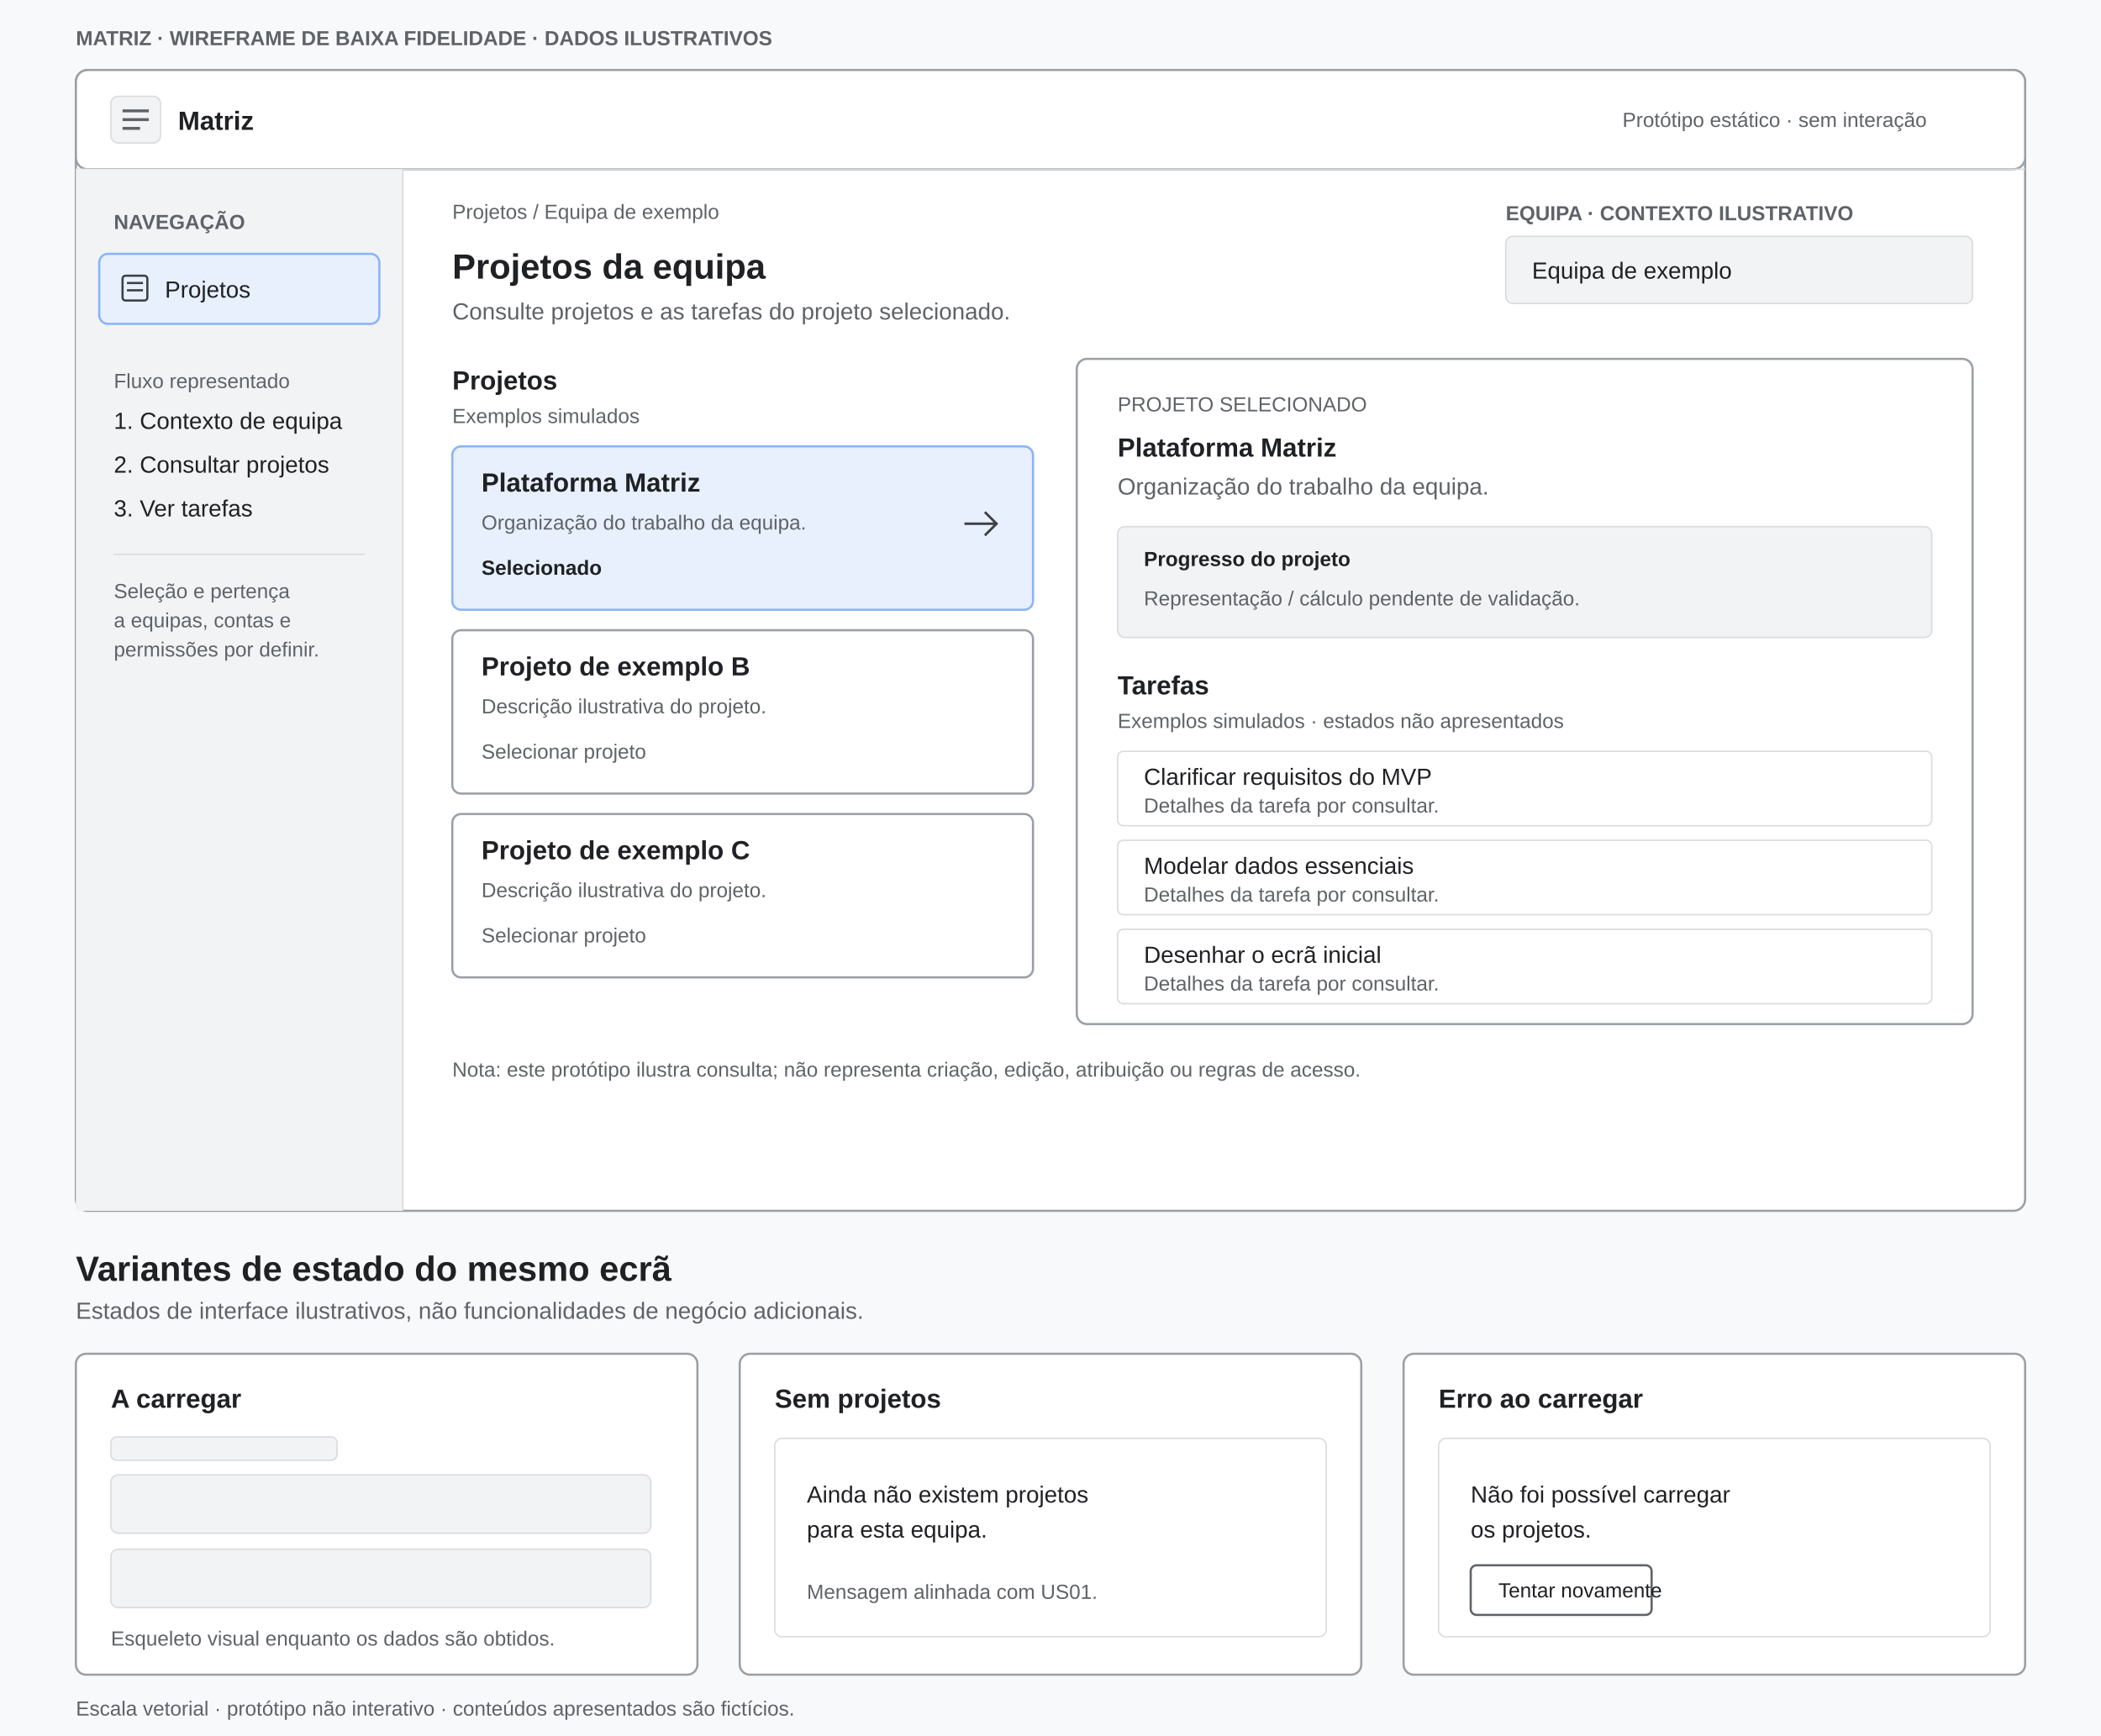
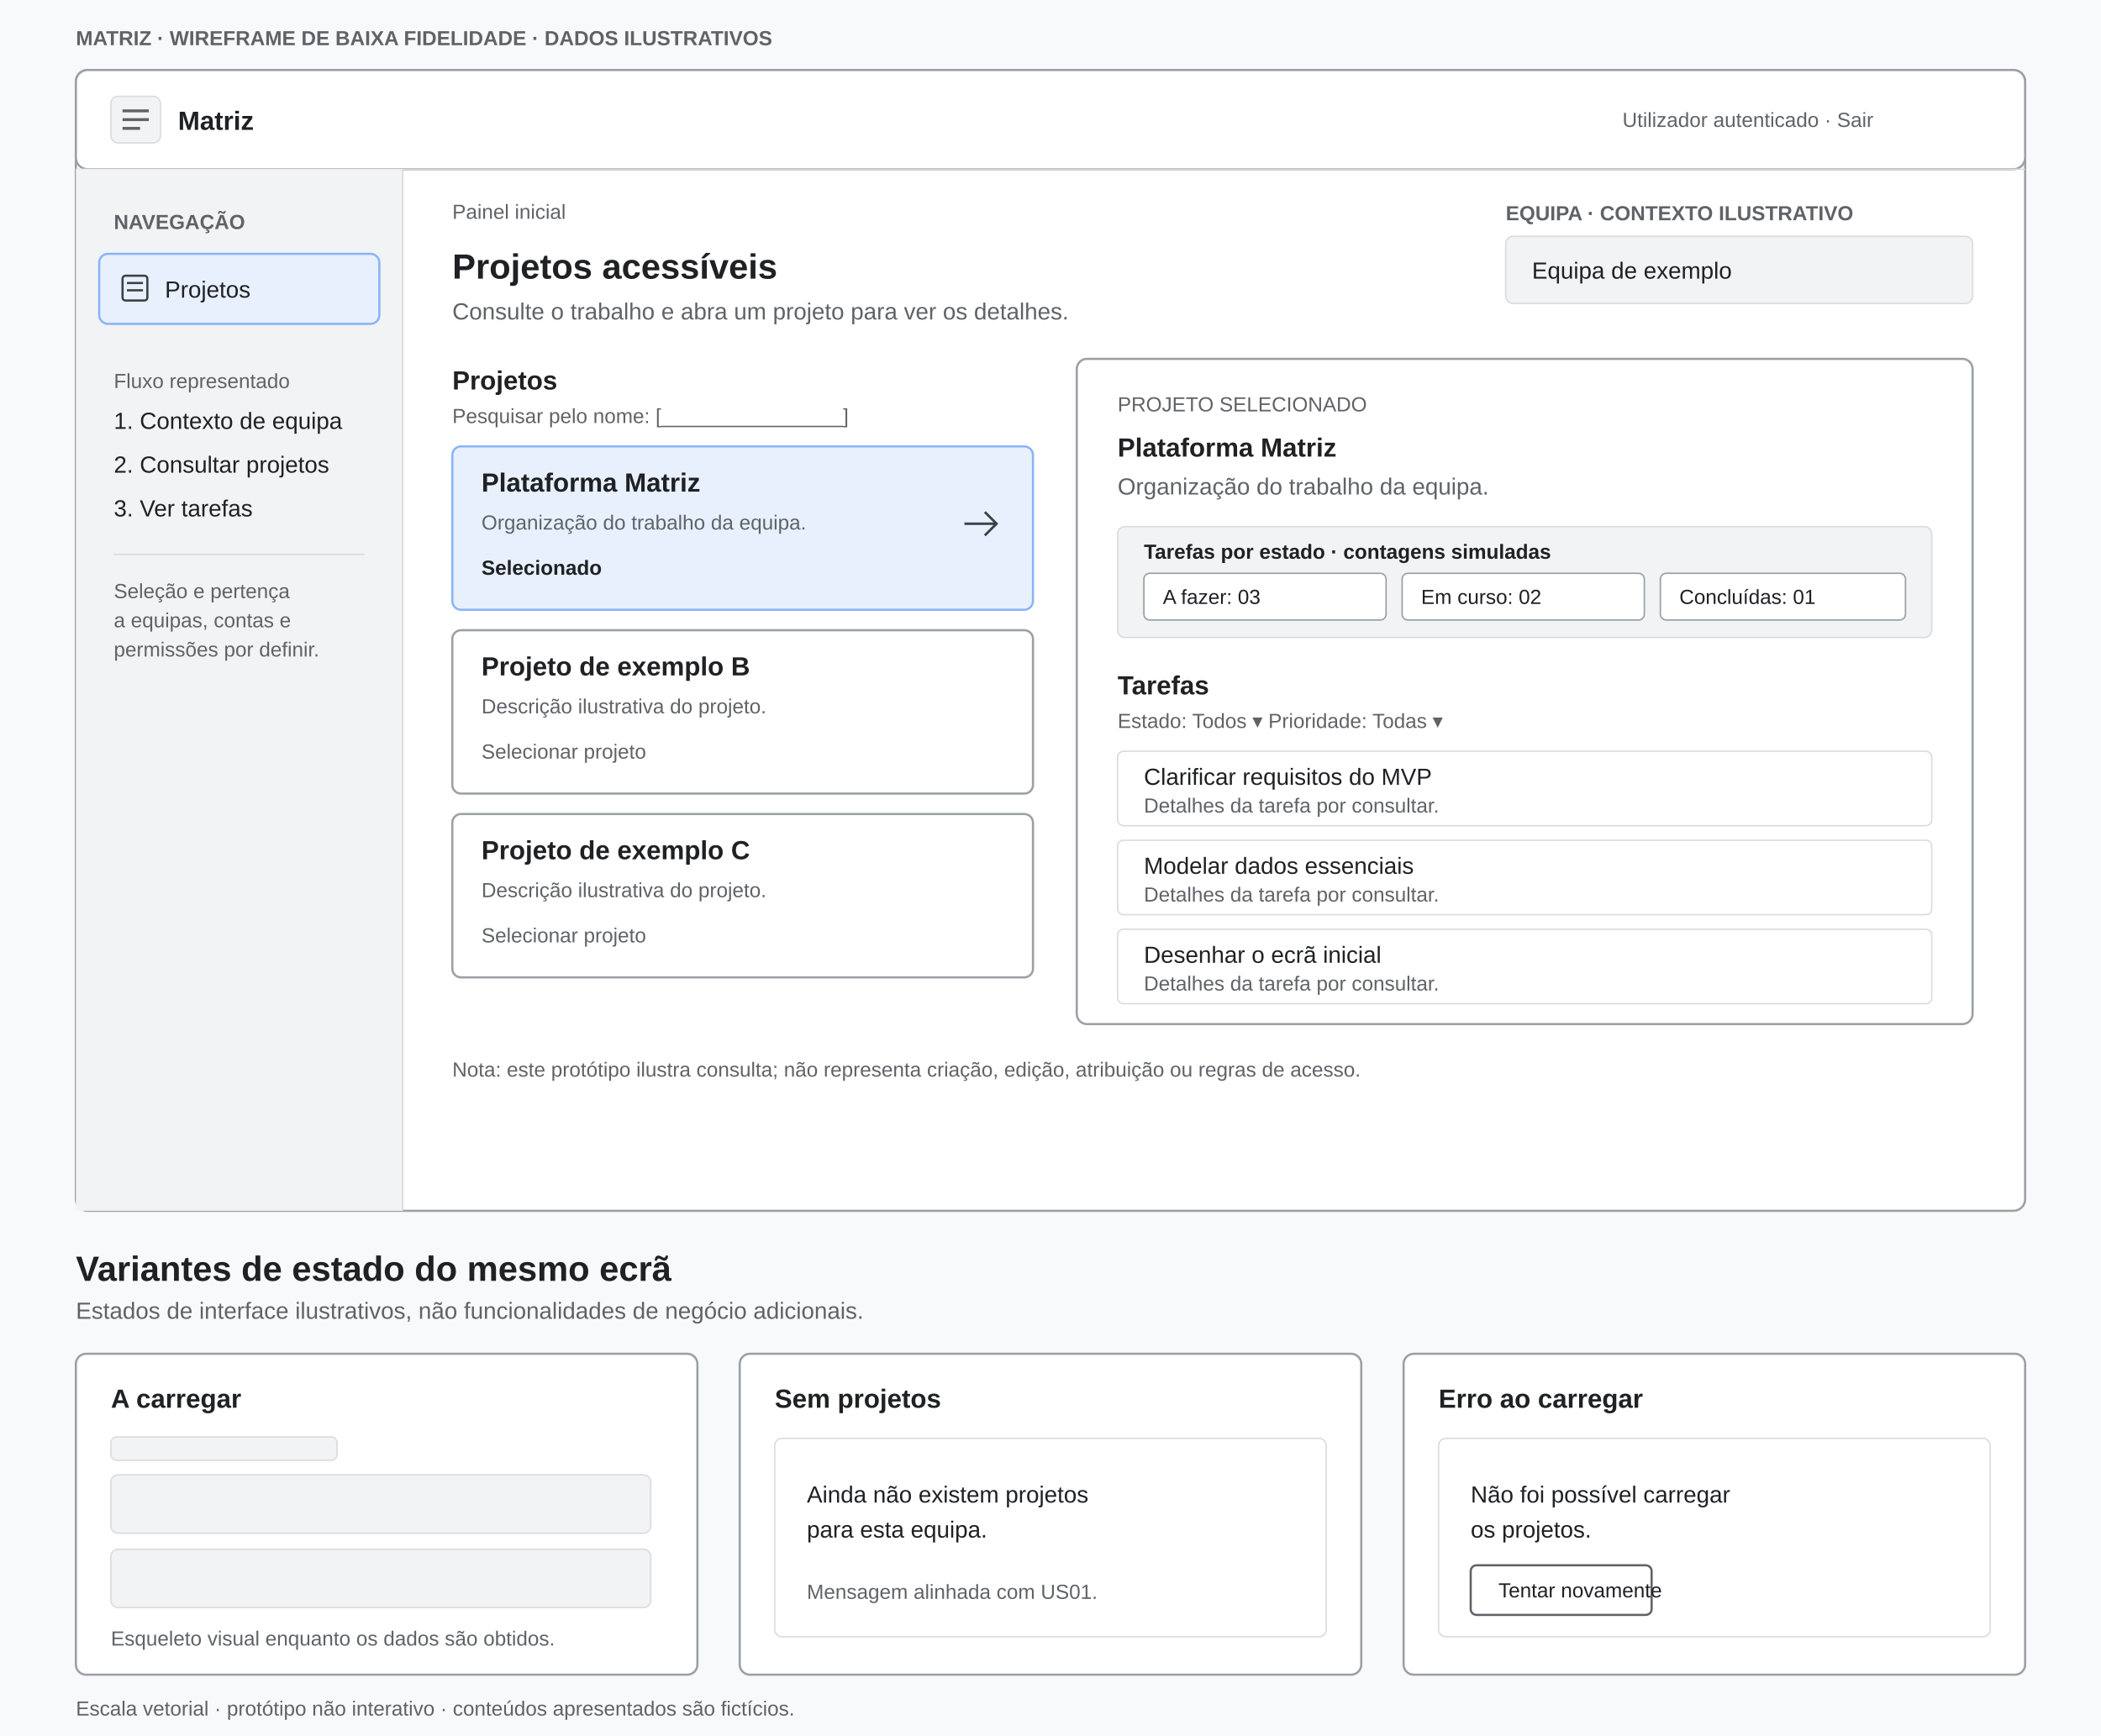
<svg xmlns="http://www.w3.org/2000/svg" width="1440" height="1190" viewBox="0 0 1440 1190" role="img" aria-labelledby="title description">
  <style>
    text { font-family: Arial, Helvetica, sans-serif; fill: #202124; }
    .muted { fill: #5f6368; }
    .small { font-size: 14px; }
    .body { font-size: 16px; }
    .label { font-size: 14px; font-weight: 700; }
    .heading { font-size: 24px; font-weight: 700; }
    .subheading { font-size: 18px; font-weight: 700; }
    .panel { fill: #ffffff; stroke: #9aa0a6; stroke-width: 1.5; }
    .soft { fill: #f1f3f4; stroke: #dadce0; stroke-width: 1; }
    .line { stroke: #dadce0; stroke-width: 1; }
    .accent { fill: #e8f0fe; stroke: #8ab4f8; stroke-width: 1.5; }
    .button { fill: #ffffff; stroke: #5f6368; stroke-width: 1.5; }
  </style>
  <rect width="1440" height="1190" fill="#f8f9fa" />
  <text x="52" y="31" class="label muted">MATRIZ · WIREFRAME DE BAIXA FIDELIDADE · DADOS ILUSTRATIVOS</text>
  <rect x="52" y="48" width="1336" height="782" rx="8" class="panel" />
  <rect x="52" y="48" width="1336" height="68" rx="8" fill="#ffffff" stroke="#9aa0a6" stroke-width="1.5" />
  <line x1="52" y1="116" x2="1388" y2="116" class="line" />
  <rect x="76" y="66" width="34" height="32" rx="5" class="soft" />
  <path d="M84 76h18M84 82h18M84 88h12" stroke="#5f6368" stroke-width="2" />
  <text x="122" y="89" class="subheading">Matriz</text>
-   <text x="1112" y="87" class="small muted">Protótipo estático · sem interação</text>
+   <text x="1112" y="87" class="small muted">Utilizador autenticado · Sair</text>
  <rect x="52" y="116" width="224" height="714" fill="#f1f3f4" />
  <line x1="276" y1="116" x2="276" y2="830" class="line" />
  <text x="78" y="157" class="label muted">NAVEGAÇÃO</text>
  <rect x="68" y="174" width="192" height="48" rx="6" class="accent" />
  <rect x="84" y="189" width="17" height="17" rx="2" fill="none" stroke="#3c4043" stroke-width="1.5" />
  <path d="M87 194h11M87 199h11" stroke="#3c4043" stroke-width="1.5" />
  <text x="113" y="204" class="body">Projetos</text>
  <text x="78" y="266" class="small muted">Fluxo representado</text>
  <text x="78" y="294" class="body">1. Contexto de equipa</text>
  <text x="78" y="324" class="body">2. Consultar projetos</text>
  <text x="78" y="354" class="body">3. Ver tarefas</text>
  <line x1="78" y1="380" x2="250" y2="380" class="line" />
  <text x="78" y="410" class="small muted">Seleção e pertença</text>
  <text x="78" y="430" class="small muted">a equipas, contas e</text>
  <text x="78" y="450" class="small muted">permissões por definir.</text>
-   <text x="310" y="150" class="small muted">Projetos / Equipa de exemplo</text>
-   <text x="310" y="191" class="heading">Projetos da equipa</text>
-   <text x="310" y="219" class="body muted">Consulte projetos e as tarefas do projeto selecionado.</text>
+   <text x="310" y="150" class="small muted">Painel inicial</text>
+   <text x="310" y="191" class="heading">Projetos acessíveis</text>
+   <text x="310" y="219" class="body muted">Consulte o trabalho e abra um projeto para ver os detalhes.</text>
  <text x="1032" y="151" class="label muted">EQUIPA · CONTEXTO ILUSTRATIVO</text>
  <rect x="1032" y="162" width="320" height="46" rx="5" class="soft" />
  <text x="1050" y="191" class="body">Equipa de exemplo</text>
  <text x="310" y="267" class="subheading">Projetos</text>
-   <text x="310" y="290" class="small muted">Exemplos simulados</text>
+   <text x="310" y="290" class="small muted">Pesquisar pelo nome: [________________]</text>
  <rect x="310" y="306" width="398" height="112" rx="6" class="accent" />
  <text x="330" y="337" class="subheading">Plataforma Matriz</text>
  <text x="330" y="363" class="small muted">Organização do trabalho da equipa.</text>
  <text x="330" y="394" class="label">Selecionado</text>
  <path d="M661 359h22m-8-8 8 8-8 8" fill="none" stroke="#3c4043" stroke-width="1.7" />
  <rect x="310" y="432" width="398" height="112" rx="6" class="panel" />
  <text x="330" y="463" class="subheading">Projeto de exemplo B</text>
  <text x="330" y="489" class="small muted">Descrição ilustrativa do projeto.</text>
  <text x="330" y="520" class="small muted">Selecionar projeto</text>
  <rect x="310" y="558" width="398" height="112" rx="6" class="panel" />
  <text x="330" y="589" class="subheading">Projeto de exemplo C</text>
  <text x="330" y="615" class="small muted">Descrição ilustrativa do projeto.</text>
  <text x="330" y="646" class="small muted">Selecionar projeto</text>
  <rect x="738" y="246" width="614" height="456" rx="7" class="panel" />
  <text x="766" y="282" class="small muted">PROJETO SELECIONADO</text>
  <text x="766" y="313" class="subheading">Plataforma Matriz</text>
  <text x="766" y="339" class="body muted">Organização do trabalho da equipa.</text>
  <rect x="766" y="361" width="558" height="76" rx="5" class="soft" />
-   <text x="784" y="388" class="label">Progresso do projeto</text>
-   <text x="784" y="415" class="small muted">Representação / cálculo pendente de validação.</text>
+   <text x="784" y="383" class="label">Tarefas por estado · contagens simuladas</text>
+   <rect x="784" y="393" width="166" height="32" rx="4" fill="#ffffff" stroke="#9aa0a6" />
+   <text x="797" y="414" class="small">A fazer: 03</text>
+   <rect x="961" y="393" width="166" height="32" rx="4" fill="#ffffff" stroke="#9aa0a6" />
+   <text x="974" y="414" class="small">Em curso: 02</text>
+   <rect x="1138" y="393" width="168" height="32" rx="4" fill="#ffffff" stroke="#9aa0a6" />
+   <text x="1151" y="414" class="small">Concluídas: 01</text>
  <text x="766" y="476" class="subheading">Tarefas</text>
-   <text x="766" y="499" class="small muted">Exemplos simulados · estados não apresentados</text>
+   <text x="766" y="499" class="small muted">Estado: Todos ▾    Prioridade: Todas ▾</text>
  <rect x="766" y="515" width="558" height="51" rx="4" fill="#ffffff" stroke="#dadce0" />
  <text x="784" y="538" class="body">Clarificar requisitos do MVP</text>
  <text x="784" y="557" class="small muted">Detalhes da tarefa por consultar.</text>
  <rect x="766" y="576" width="558" height="51" rx="4" fill="#ffffff" stroke="#dadce0" />
  <text x="784" y="599" class="body">Modelar dados essenciais</text>
  <text x="784" y="618" class="small muted">Detalhes da tarefa por consultar.</text>
  <rect x="766" y="637" width="558" height="51" rx="4" fill="#ffffff" stroke="#dadce0" />
  <text x="784" y="660" class="body">Desenhar o ecrã inicial</text>
  <text x="784" y="679" class="small muted">Detalhes da tarefa por consultar.</text>
  <text x="310" y="738" class="small muted">Nota: este protótipo ilustra consulta; não representa criação, edição, atribuição ou regras de acesso.</text>
  <text x="52" y="878" class="heading">Variantes de estado do mesmo ecrã</text>
  <text x="52" y="904" class="body muted">Estados de interface ilustrativos, não funcionalidades de negócio adicionais.</text>
  <rect x="52" y="928" width="426" height="220" rx="7" class="panel" />
  <text x="76" y="965" class="subheading">A carregar</text>
  <rect x="76" y="985" width="155" height="16" rx="4" class="soft" />
  <rect x="76" y="1011" width="370" height="40" rx="5" class="soft" />
  <rect x="76" y="1062" width="370" height="40" rx="5" class="soft" />
  <text x="76" y="1128" class="small muted">Esqueleto visual enquanto os dados são obtidos.</text>
  <rect x="507" y="928" width="426" height="220" rx="7" class="panel" />
  <text x="531" y="965" class="subheading">Sem projetos</text>
  <rect x="531" y="986" width="378" height="136" rx="5" fill="#ffffff" stroke="#dadce0" />
  <text x="553" y="1030" class="body">Ainda não existem projetos</text>
  <text x="553" y="1054" class="body">para esta equipa.</text>
  <text x="553" y="1096" class="small muted">Mensagem alinhada com US01.</text>
  <rect x="962" y="928" width="426" height="220" rx="7" class="panel" />
  <text x="986" y="965" class="subheading">Erro ao carregar</text>
  <rect x="986" y="986" width="378" height="136" rx="5" fill="#ffffff" stroke="#dadce0" />
  <text x="1008" y="1030" class="body">Não foi possível carregar</text>
  <text x="1008" y="1054" class="body">os projetos.</text>
  <rect x="1008" y="1073" width="124" height="34" rx="4" class="button" />
  <text x="1027" y="1095" class="small">Tentar novamente</text>
  <text x="52" y="1176" class="small muted">Escala vetorial · protótipo não interativo · conteúdos apresentados são fictícios.</text>
</svg>
